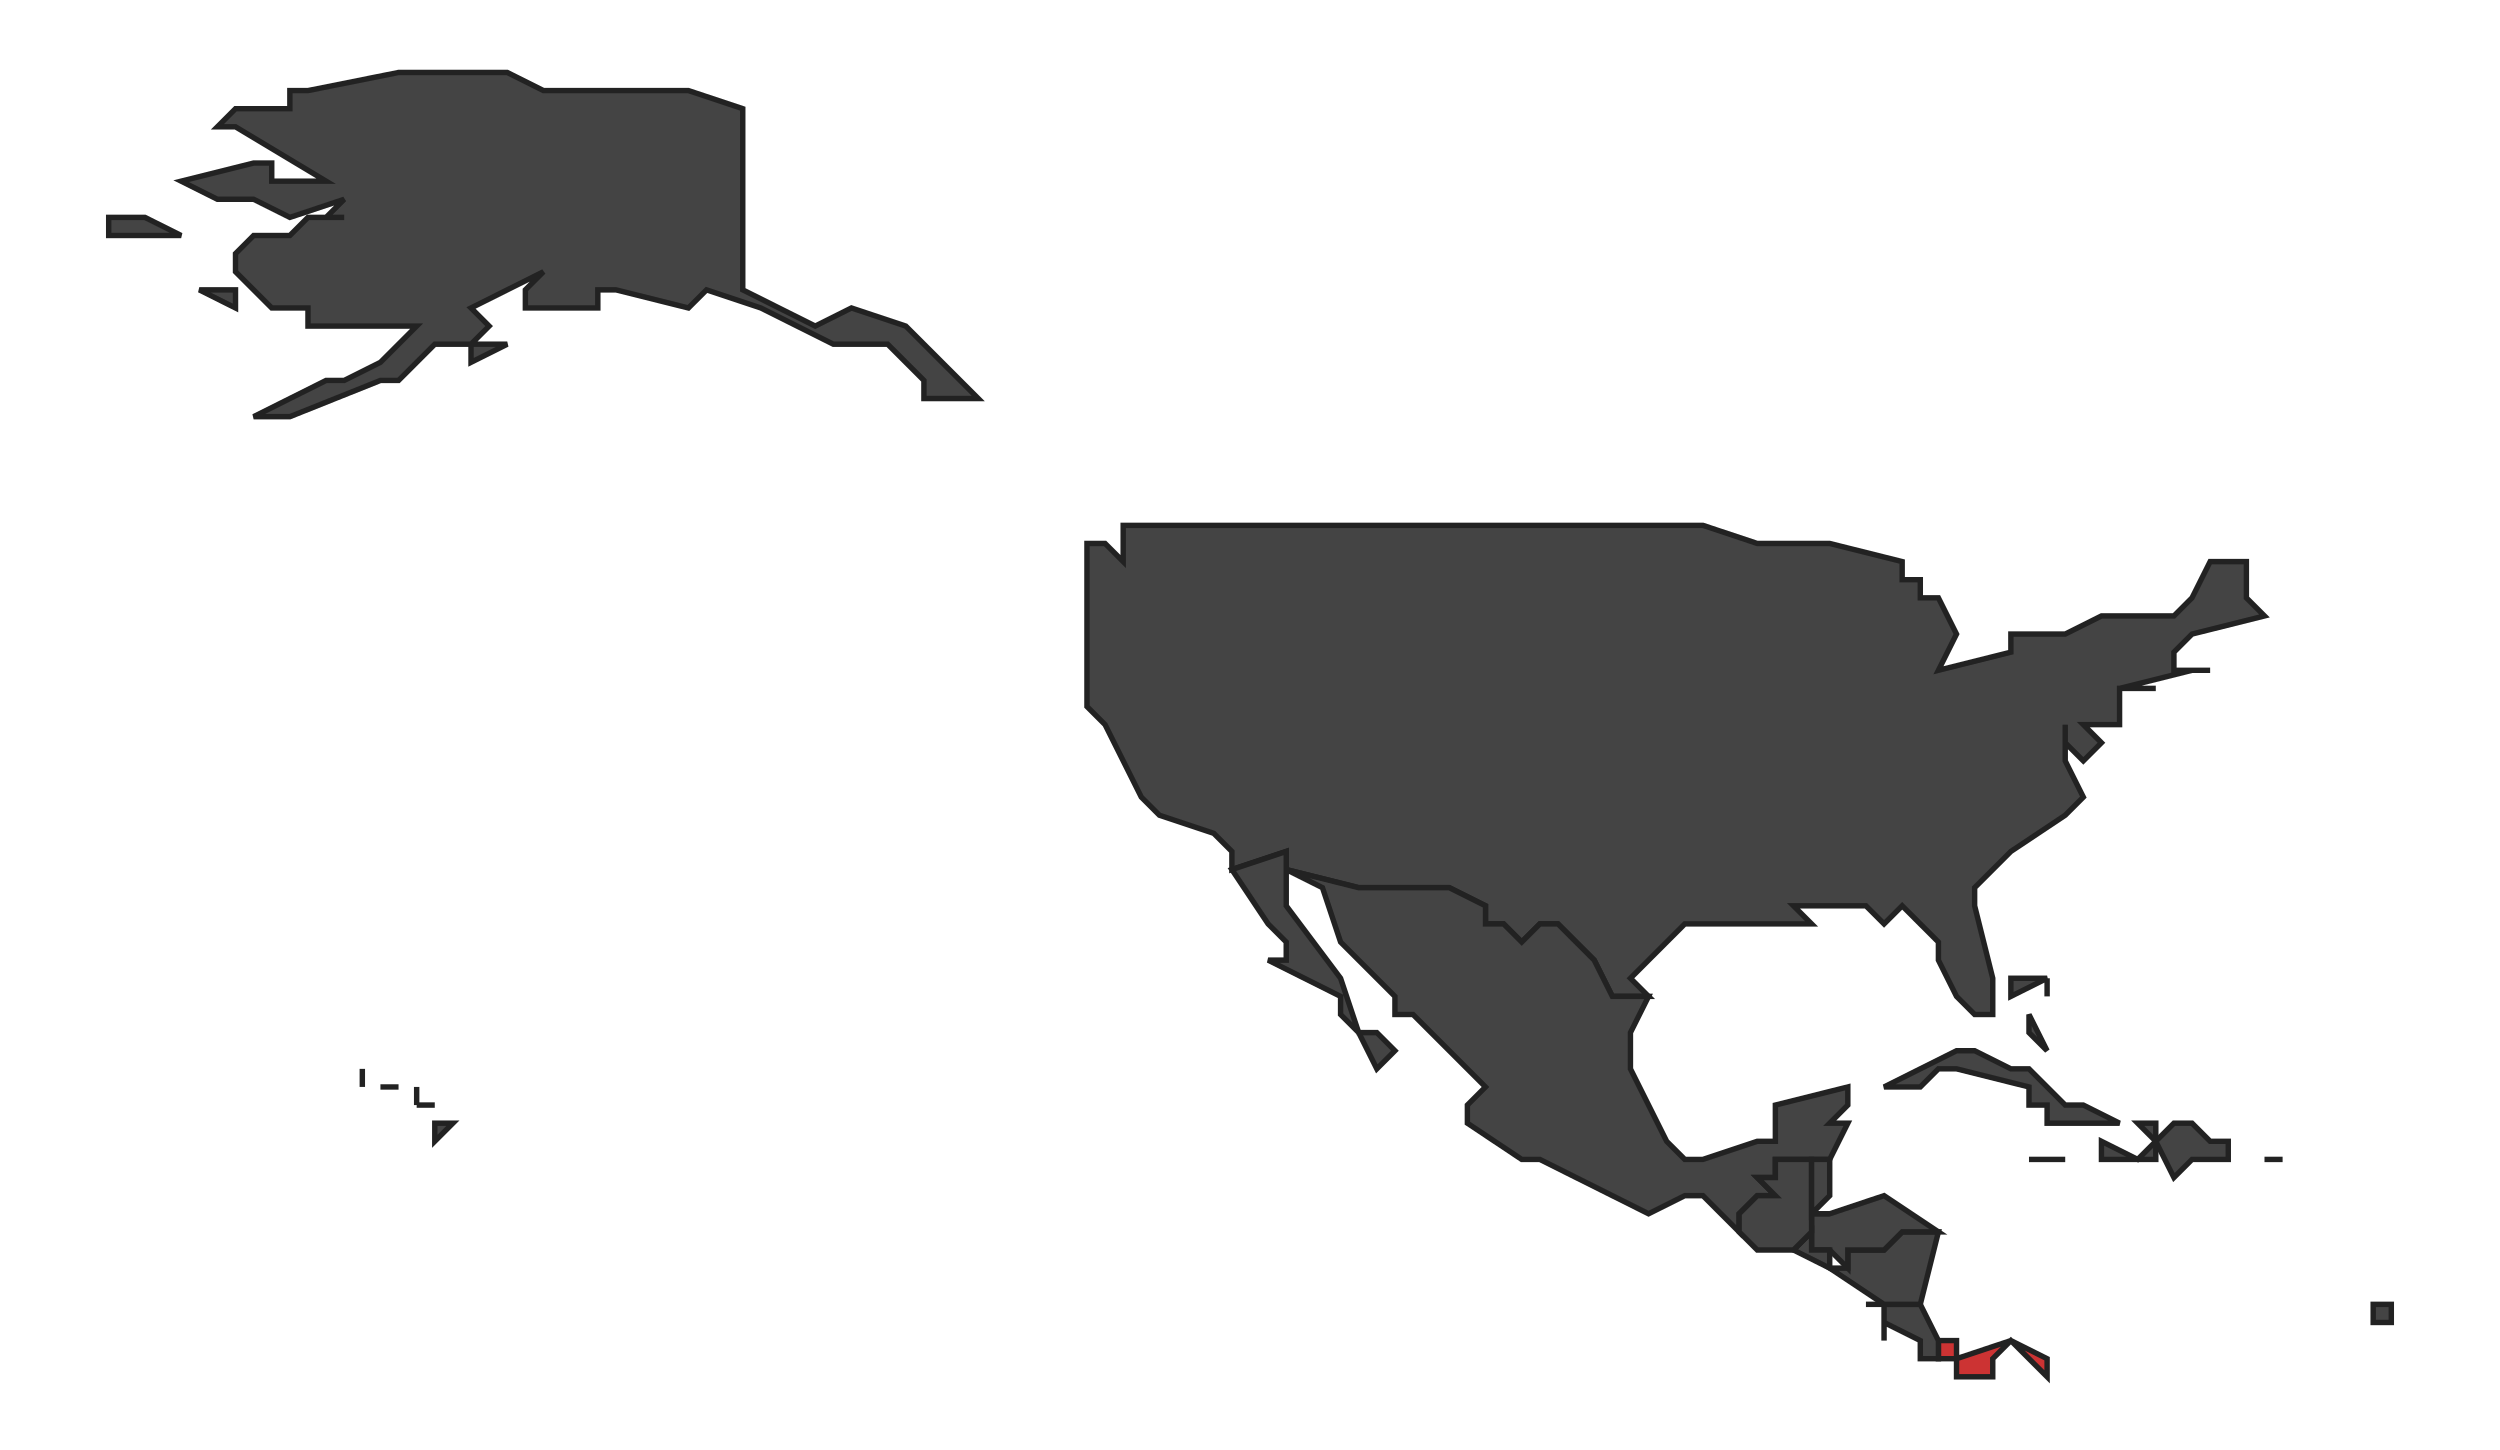
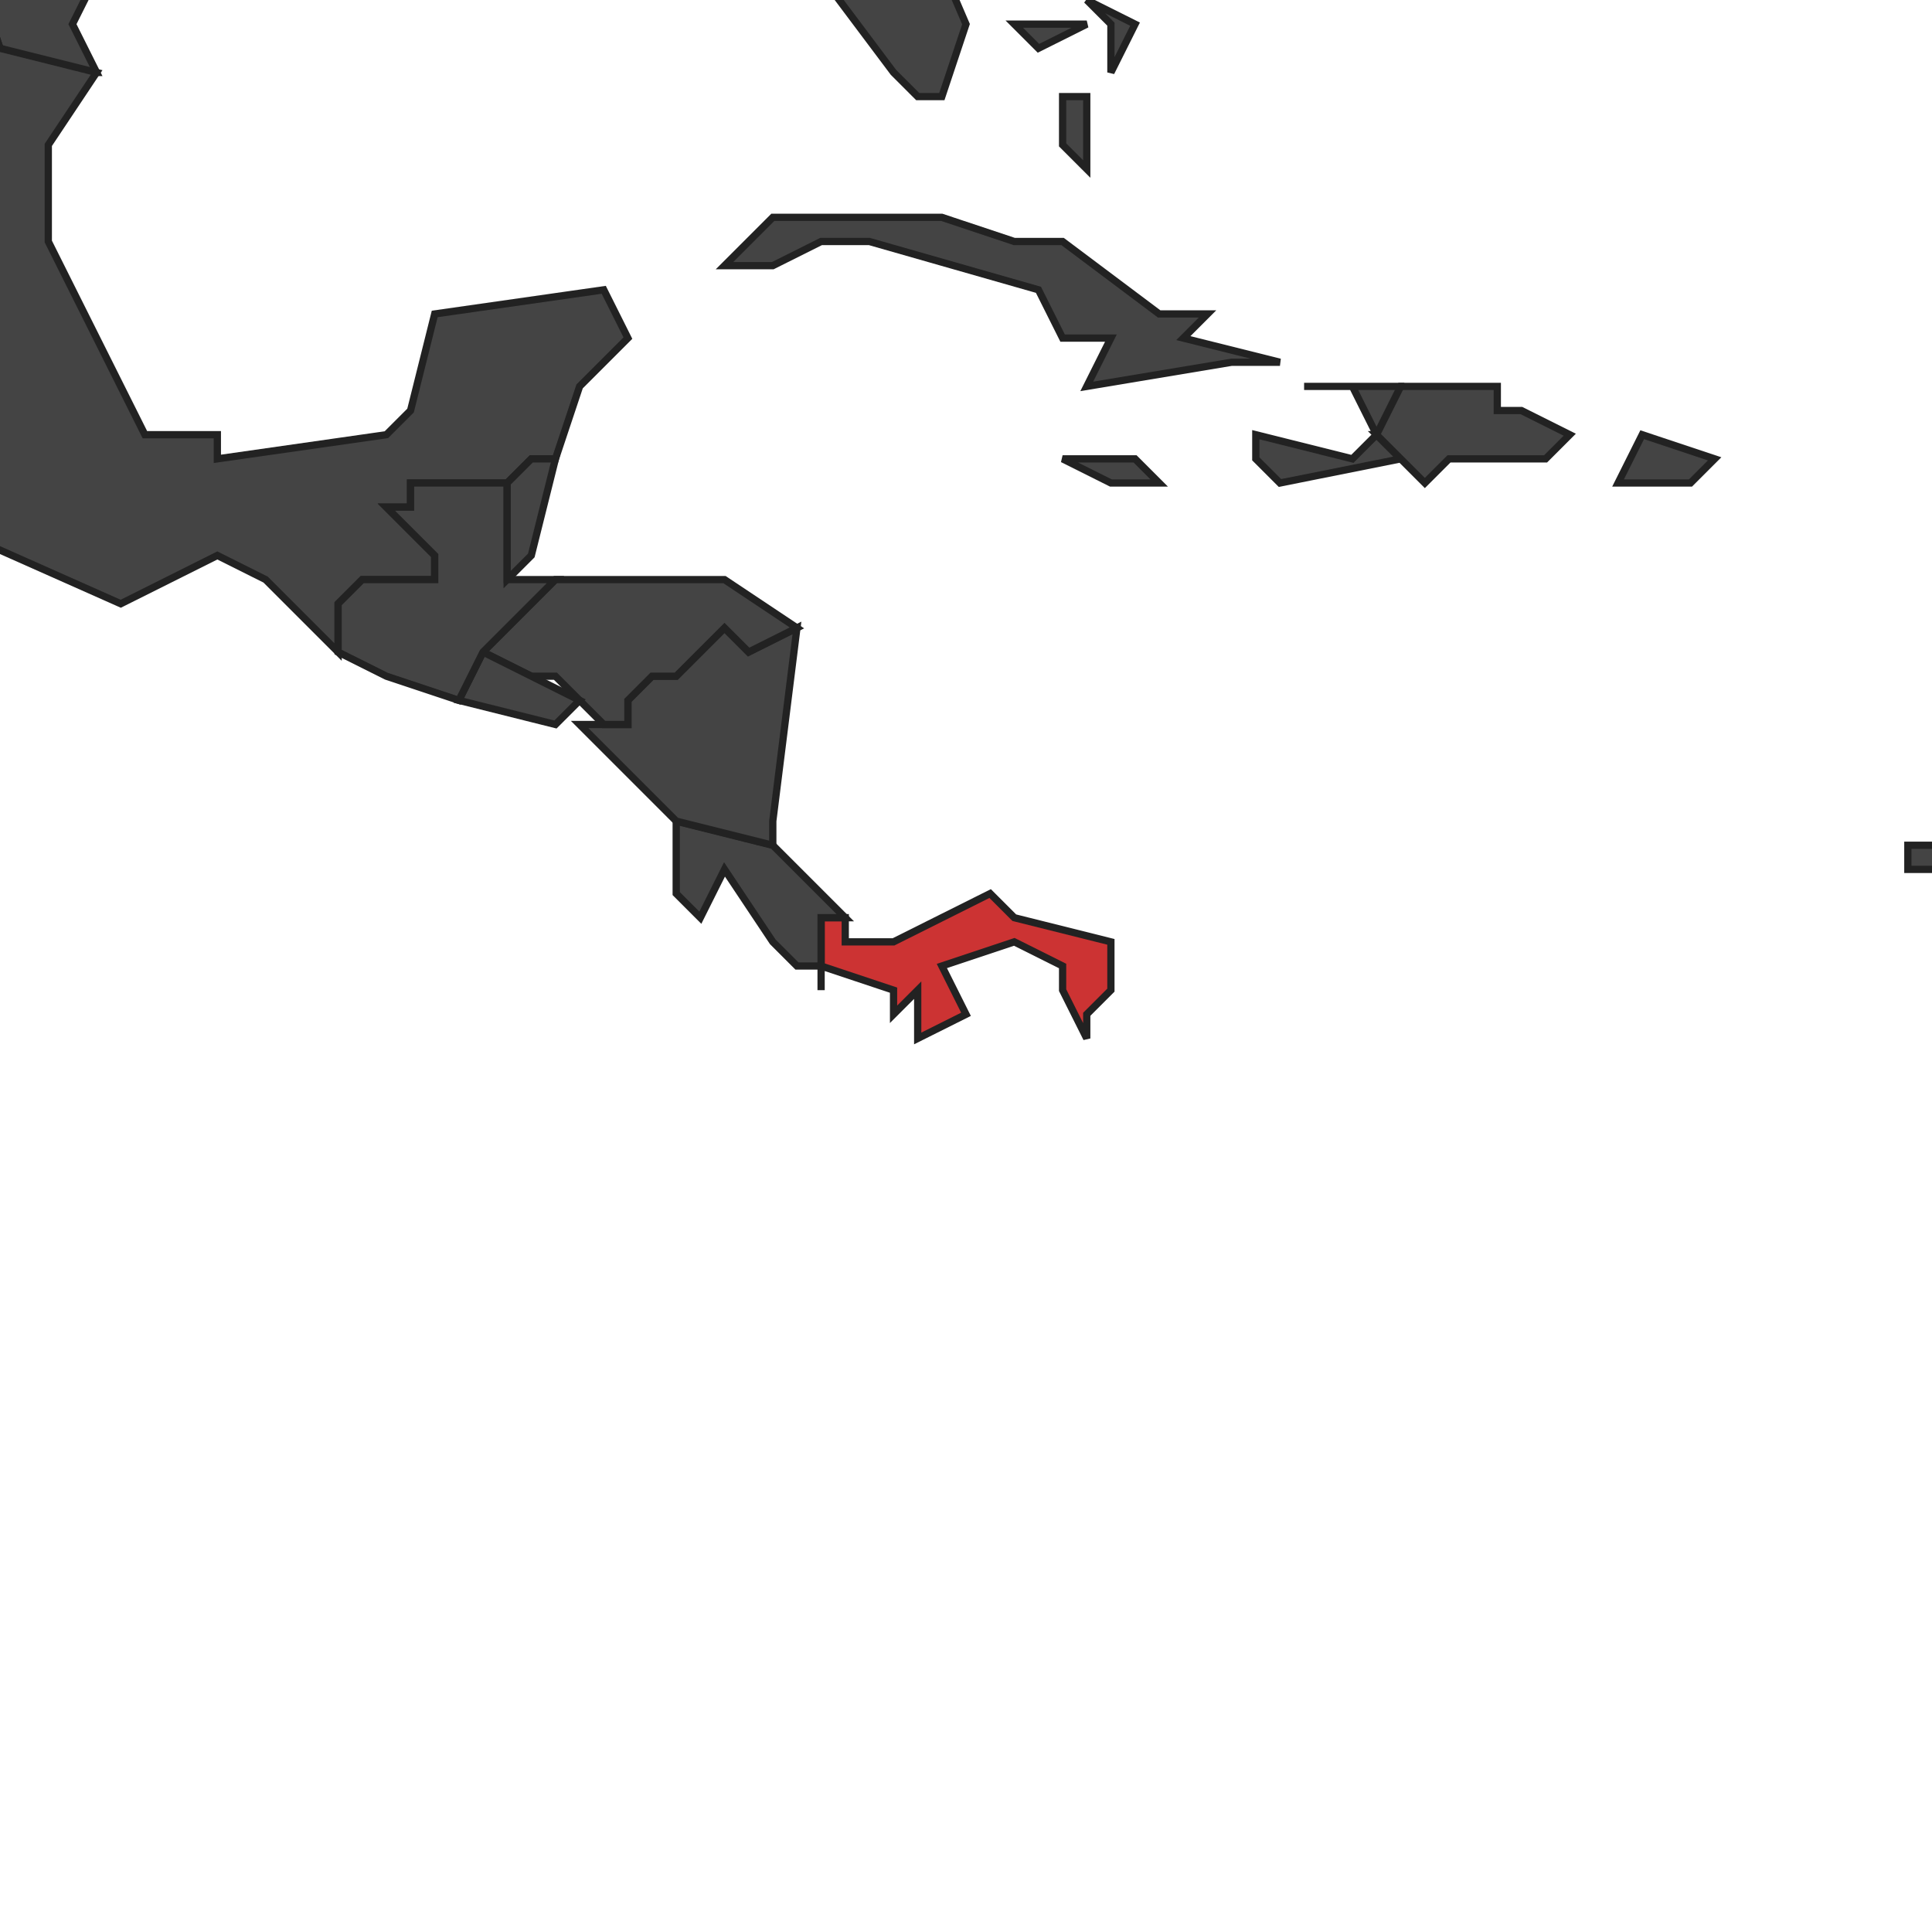
- <svg xmlns="http://www.w3.org/2000/svg" viewBox="0 0 138 80" width="138" height="80">
-   <path d="M62 29 L93 29 L93 29 L93 29 L94 29 L97 30 L100 30 L101 30 L105 31 L105 32 L105 32 L106 32 L106 33 L107 33 L108 35 L107 37 L107 37 L111 36 L111 35 L112 35 L114 35 L116 34 L120 34 L121 33 L122 31 L124 31 L124 33 L125 34 L121 35 L120 36 L120 37 L121 37 L121 37 L121 37 L122 37 L121 37 L117 38 L119 38 L117 38 L117 39 L117 39 L117 40 L116 40 L115 40 L116 41 L115 42 L115 42 L114 41 L114 40 L114 41 L114 41 L114 41 L114 42 L115 44 L114 45 L111 47 L109 49 L109 50 L110 54 L110 56 L109 56 L108 55 L107 53 L107 52 L106 51 L105 50 L104 51 L103 50 L99 50 L100 51 L99 51 L98 51 L97 51 L95 51 L93 51 L91 53 L90 54 L91 55 L90 55 L89 55 L88 53 L86 51 L86 51 L85 51 L84 52 L83 51 L82 51 L82 50 L80 49 L78 49 L78 49 L75 49 L71 48 L71 47 L68 48 L68 47 L67 46 L64 45 L64 45 L63 44 L62 42 L61 40 L60 39 L60 39 L60 37 L60 36 L60 33 L60 31 L60 30 L60 30 L61 30 L62 31 L62 31 L62 29 Z M24 62 L25 62 L24 63 L24 62 L24 62 Z M24 61 L24 61 L23 61 L23 61 L24 61 Z M23 60 L23 61 L23 61 L23 60 Z M22 60 L22 60 L22 60 L22 60 L21 60 L22 60 Z M20 59 L20 60 L20 60 L20 59 L20 59 Z M11 16 L13 16 L13 17 L13 17 L11 16 Z M27 19 L28 19 L26 20 L26 20 L26 19 L27 19 Z M41 6 L41 16 L43 17 L45 18 L47 17 L50 18 L52 20 L53 21 L54 22 L53 22 L51 22 L51 21 L50 20 L49 19 L46 19 L42 17 L39 16 L38 17 L34 16 L33 16 L33 17 L29 17 L29 17 L29 16 L30 15 L30 15 L26 17 L27 18 L26 19 L24 19 L23 20 L22 21 L21 21 L16 23 L14 23 L18 21 L19 21 L21 20 L22 19 L23 18 L21 18 L21 18 L20 18 L20 18 L19 18 L17 18 L17 17 L17 17 L15 17 L14 16 L13 15 L13 15 L13 14 L14 13 L16 13 L17 12 L19 12 L18 12 L18 12 L19 11 L16 12 L14 11 L12 11 L10 10 L14 9 L15 9 L15 10 L18 10 L13 7 L12 7 L13 6 L15 6 L16 6 L16 5 L17 5 L22 4 L23 4 L25 4 L26 4 L28 4 L28 4 L30 5 L37 5 L38 5 L41 6 Z M6 12 L8 12 L10 13 L9 13 L7 13 L6 13 L6 12 Z" fill="#444444" stroke="#222222" stroke-width="0.3" />
-   <path d="M119 62 L119 63 L119 63 L119 64 L117 64 L116 64 L116 63 L118 64 L119 63 L118 62 L118 62 L118 62 L119 62 Z" fill="#444444" stroke="#222222" stroke-width="0.3" />
-   <path d="M120 65 L119 63 L120 62 L121 62 L122 63 L122 63 L122 63 L123 63 L123 64 L121 64 L121 64 L121 64 L120 65 Z" fill="#444444" stroke="#222222" stroke-width="0.3" />
-   <path d="M111 54 L113 54 L113 54 L111 55 L111 54 Z M113 54 L113 54 L113 55 L113 54 L113 54 Z M112 56 L112 56 L113 58 L113 58 L112 57 L112 56 Z" fill="#444444" stroke="#222222" stroke-width="0.3" />
-   <path d="M68 48 L71 47 L71 48 L75 49 L78 49 L78 49 L80 49 L82 50 L82 51 L83 51 L84 52 L85 51 L86 51 L86 51 L88 53 L89 55 L91 55 L90 57 L90 59 L91 61 L92 63 L93 64 L94 64 L97 63 L98 63 L98 61 L102 60 L102 61 L101 62 L102 62 L101 64 L100 64 L100 64 L98 64 L98 65 L97 65 L98 66 L98 66 L97 66 L96 67 L96 68 L94 66 L93 66 L91 67 L87 65 L85 64 L84 64 L81 62 L81 61 L81 61 L82 60 L81 59 L78 56 L77 56 L77 55 L76 54 L75 53 L75 53 L74 52 L73 49 L71 48 L71 49 L71 50 L74 54 L75 57 L76 57 L77 58 L76 59 L75 57 L74 56 L74 55 L70 53 L71 53 L71 52 L70 51 L68 48 Z" fill="#444444" stroke="#222222" stroke-width="0.3" />
-   <path d="M113 75 L113 76 L113 76 L113 76 L112 75 L112 75 L111 74 L110 75 L110 76 L109 76 L109 76 L108 76 L108 75 L107 75 L107 75 L107 74 L107 74 L108 74 L108 75 L111 74 L111 74 L113 75 Z" fill="#cc3333" stroke="#222222" stroke-width="0.3" />
-   <path d="M107 74 L107 74 L107 74 L107 75 L106 75 L106 74 L104 73 L104 74 L104 73 L104 72 L103 72 L104 72 L106 72 L106 72 L107 74 Z" fill="#444444" stroke="#222222" stroke-width="0.3" />
-   <path d="M106 72 L106 72 L104 72 L101 70 L102 70 L102 69 L103 69 L104 69 L105 68 L105 68 L107 68 L106 72 L106 72 Z" fill="#444444" stroke="#222222" stroke-width="0.3" />
-   <path d="M107 68 L105 68 L105 68 L104 69 L103 69 L102 69 L102 70 L102 70 L101 69 L101 69 L100 69 L100 68 L100 67 L101 67 L104 66 L107 68 Z" fill="#444444" stroke="#222222" stroke-width="0.3" />
-   <path d="M100 68 L100 69 L101 69 L101 70 L99 69 L100 68 Z" fill="#444444" stroke="#222222" stroke-width="0.3" />
-   <path d="M96 68 L96 67 L97 66 L98 66 L98 66 L97 65 L98 65 L98 64 L100 64 L100 67 L101 67 L100 67 L100 68 L99 69 L97 69 L96 68 Z" fill="#444444" stroke="#222222" stroke-width="0.3" />
-   <path d="M100 64 L100 64 L101 64 L101 66 L100 67 L100 67 L100 64 Z" fill="#444444" stroke="#222222" stroke-width="0.3" />
-   <path d="M125 64 L126 64 L126 64 L125 64 L125 64 Z" fill="#444444" stroke="#222222" stroke-width="0.3" />
-   <path d="M112 64 L114 64 L114 64 L113 64 L112 64 Z" fill="#444444" stroke="#222222" stroke-width="0.3" />
-   <path d="M108 58 L109 58 L111 59 L112 59 L114 61 L115 61 L115 61 L117 62 L116 62 L113 62 L113 61 L112 61 L112 60 L108 59 L108 59 L107 59 L106 60 L104 60 L106 59 L108 58 Z" fill="#444444" stroke="#222222" stroke-width="0.3" />
-   <path d="M131 72 L132 72 L132 73 L131 73 L131 72 Z" fill="#444444" stroke="#222222" stroke-width="0.3" />
+ <svg xmlns="http://www.w3.org/2000/svg" viewBox="0 0 80 80" width="80" height="80">
+   <path d="M-51 -46 L8 -46 L8 -47 L9 -47 L10 -46 L15 -45 L20 -44 L22 -45 L30 -42 L30 -41 L31 -41 L33 -40 L33 -40 L35 -39 L36 -35 L34 -32 L34 -31 L42 -33 L42 -35 L43 -35 L47 -35 L51 -38 L58 -38 L60 -39 L63 -43 L66 -42 L66 -39 L68 -38 L61 -35 L60 -33 L60 -32 L60 -31 L61 -31 L61 -32 L62 -31 L62 -31 L54 -29 L57 -29 L53 -29 L52 -28 L53 -28 L53 -27 L51 -25 L50 -26 L51 -24 L49 -21 L49 -23 L48 -24 L48 -25 L48 -25 L48 -23 L47 -24 L48 -23 L49 -18 L48 -16 L42 -13 L37 -9 L37 -6 L40 1 L39 4 L38 4 L37 3 L34 -1 L35 -3 L32 -6 L31 -6 L29 -5 L27 -7 L20 -6 L21 -4 L20 -4 L17 -4 L15 -5 L12 -6 L9 -5 L4 -1 L3 1 L4 3 L3 3 L-0 2 L-1 -1 L-4 -5 L-6 -6 L-8 -5 L-9 -4 L-11 -4 L-12 -5 L-13 -7 L-16 -10 L-20 -10 L-20 -9 L-26 -9 L-34 -11 L-34 -12 L-39 -11 L-39 -12 L-42 -15 L-46 -16 L-47 -17 L-49 -19 L-50 -23 L-53 -25 L-53 -27 L-54 -28 L-54 -32 L-55 -33 L-53 -39 L-54 -42 L-55 -45 L-55 -45 L-52 -44 L-51 -42 L-50 -43 L-51 -46 Z M-121 15 L-119 16 L-121 18 L-122 16 L-121 15 Z M-122 14 L-123 14 L-123 13 L-123 13 L-122 14 Z M-124 13 L-123 13 L-125 13 L-124 13 Z M-126 12 L-125 13 L-125 13 L-126 13 L-127 12 L-126 12 Z M-129 11 L-129 11 L-130 11 L-129 11 L-129 11 Z M-146 -70 L-142 -71 L-142 -70 L-143 -69 L-146 -70 Z M-116 -66 L-113 -65 L-117 -63 L-119 -63 L-119 -64 L-116 -66 Z M-90 -91 L-90 -71 L-86 -70 L-82 -68 L-78 -69 L-73 -66 L-70 -63 L-66 -61 L-66 -60 L-67 -59 L-71 -60 L-71 -62 L-74 -64 L-75 -66 L-80 -66 L-87 -69 L-93 -70 L-96 -70 L-103 -72 L-105 -71 L-105 -70 L-113 -68 L-113 -69 L-112 -71 L-110 -72 L-110 -73 L-117 -68 L-116 -67 L-118 -66 L-122 -64 L-123 -63 L-126 -62 L-127 -61 L-137 -59 L-141 -58 L-134 -61 L-131 -61 L-127 -64 L-125 -65 L-124 -68 L-127 -67 L-128 -67 L-130 -68 L-130 -67 L-131 -68 L-134 -67 L-134 -69 L-136 -70 L-138 -69 L-142 -71 L-142 -72 L-143 -73 L-142 -74 L-140 -77 L-137 -76 L-135 -77 L-132 -78 L-132 -79 L-133 -79 L-132 -80 L-136 -79 L-141 -79 L-144 -80 L-148 -82 L-140 -84 L-138 -84 L-138 -83 L-134 -83 L-142 -87 L-145 -88 L-143 -89 L-140 -89 L-137 -90 L-136 -91 L-134 -92 L-126 -93 L-123 -94 L-120 -94 L-118 -93 L-114 -93 L-114 -92 L-110 -92 L-98 -91 L-95 -92 L-90 -91 Z M-155 -78 L-153 -78 L-149 -77 L-151 -76 L-153 -77 L-155 -77 L-155 -78 Z" fill="#444444" stroke="#222222" stroke-width="0.3" />
+   <path d="M58 16 L58 18 L57 18 L58 19 L53 20 L52 19 L52 18 L56 19 L57 18 L56 16 L54 16 L55 16 L58 16 Z" fill="#444444" stroke="#222222" stroke-width="0.3" />
+   <path d="M59 20 L57 18 L58 16 L62 16 L62 17 L63 17 L63 17 L65 18 L64 19 L62 19 L60 19 L60 19 L59 20 Z" fill="#444444" stroke="#222222" stroke-width="0.3" />
+   <path d="M42 1 L45 1 L45 1 L43 2 L42 1 Z M45 0 L47 1 L46 3 L46 1 L45 0 Z M44 4 L45 4 L45 7 L45 7 L44 6 L44 4 Z" fill="#444444" stroke="#222222" stroke-width="0.3" />
+   <path d="M-39 -11 L-34 -12 L-34 -11 L-26 -9 L-20 -9 L-20 -10 L-16 -10 L-13 -7 L-12 -5 L-11 -4 L-9 -4 L-8 -5 L-6 -6 L-4 -5 L-1 -1 L-0 2 L4 3 L2 6 L2 10 L4 14 L6 18 L9 18 L9 19 L16 18 L17 17 L18 13 L25 12 L26 14 L24 16 L24 16 L23 19 L22 19 L21 20 L17 20 L17 21 L16 21 L18 23 L18 24 L15 24 L14 25 L14 27 L11 24 L9 23 L5 25 L-4 21 L-7 20 L-10 19 L-14 15 L-15 14 L-14 14 L-14 12 L-15 9 L-20 4 L-22 3 L-22 2 L-25 0 L-25 -1 L-26 -2 L-28 -4 L-30 -8 L-34 -10 L-34 -9 L-34 -6 L-27 1 L-25 6 L-24 6 L-22 8 L-23 9 L-26 7 L-28 5 L-29 3 L-34 -1 L-33 -1 L-33 -3 L-35 -5 L-39 -11 Z" fill="#444444" stroke="#222222" stroke-width="0.3" />
+   <path d="M46 39 L46 41 L45 42 L45 43 L44 41 L44 40 L42 39 L39 40 L40 42 L38 43 L38 41 L37 42 L37 41 L34 40 L34 41 L34 38 L35 38 L35 39 L37 39 L41 37 L42 38 L46 39 Z" fill="#cc3333" stroke="#222222" stroke-width="0.3" />
+   <path d="M35 38 L34 38 L34 39 L34 40 L33 40 L32 39 L30 36 L29 38 L28 37 L28 35 L28 35 L28 34 L32 35 L32 35 L35 38 Z" fill="#444444" stroke="#222222" stroke-width="0.3" />
+   <path d="M32 35 L32 35 L28 34 L24 30 L26 30 L26 29 L27 28 L28 28 L30 26 L31 27 L33 26 L32 34 L32 35 Z" fill="#444444" stroke="#222222" stroke-width="0.3" />
+   <path d="M33 26 L31 27 L30 26 L28 28 L27 28 L26 29 L26 30 L25 30 L24 29 L23 28 L22 28 L20 27 L21 26 L23 24 L30 24 L33 26 Z" fill="#444444" stroke="#222222" stroke-width="0.3" />
+   <path d="M20 27 L22 28 L24 29 L23 30 L19 29 L20 27 Z" fill="#444444" stroke="#222222" stroke-width="0.3" />
+   <path d="M14 27 L14 25 L15 24 L18 24 L18 23 L16 21 L17 21 L17 20 L21 20 L21 24 L23 24 L21 26 L20 27 L19 29 L16 28 L14 27 Z" fill="#444444" stroke="#222222" stroke-width="0.3" />
+   <path d="M21 20 L22 19 L23 19 L22 23 L21 24 L21 24 L21 20 Z" fill="#444444" stroke="#222222" stroke-width="0.3" />
+   <path d="M68 18 L71 19 L70 20 L67 20 L68 18 Z" fill="#444444" stroke="#222222" stroke-width="0.3" />
+   <path d="M44 19 L47 19 L48 20 L46 20 L44 19 Z" fill="#444444" stroke="#222222" stroke-width="0.3" />
+   <path d="M35 9 L39 9 L42 10 L44 10 L48 13 L50 13 L49 14 L53 15 L51 15 L45 16 L46 14 L44 14 L43 12 L36 10 L36 10 L34 10 L32 11 L30 11 L32 9 L35 9 Z" fill="#444444" stroke="#222222" stroke-width="0.3" />
+   <path d="M79 35 L81 35 L81 36 L79 36 L79 35 Z" fill="#444444" stroke="#222222" stroke-width="0.3" />
</svg>
